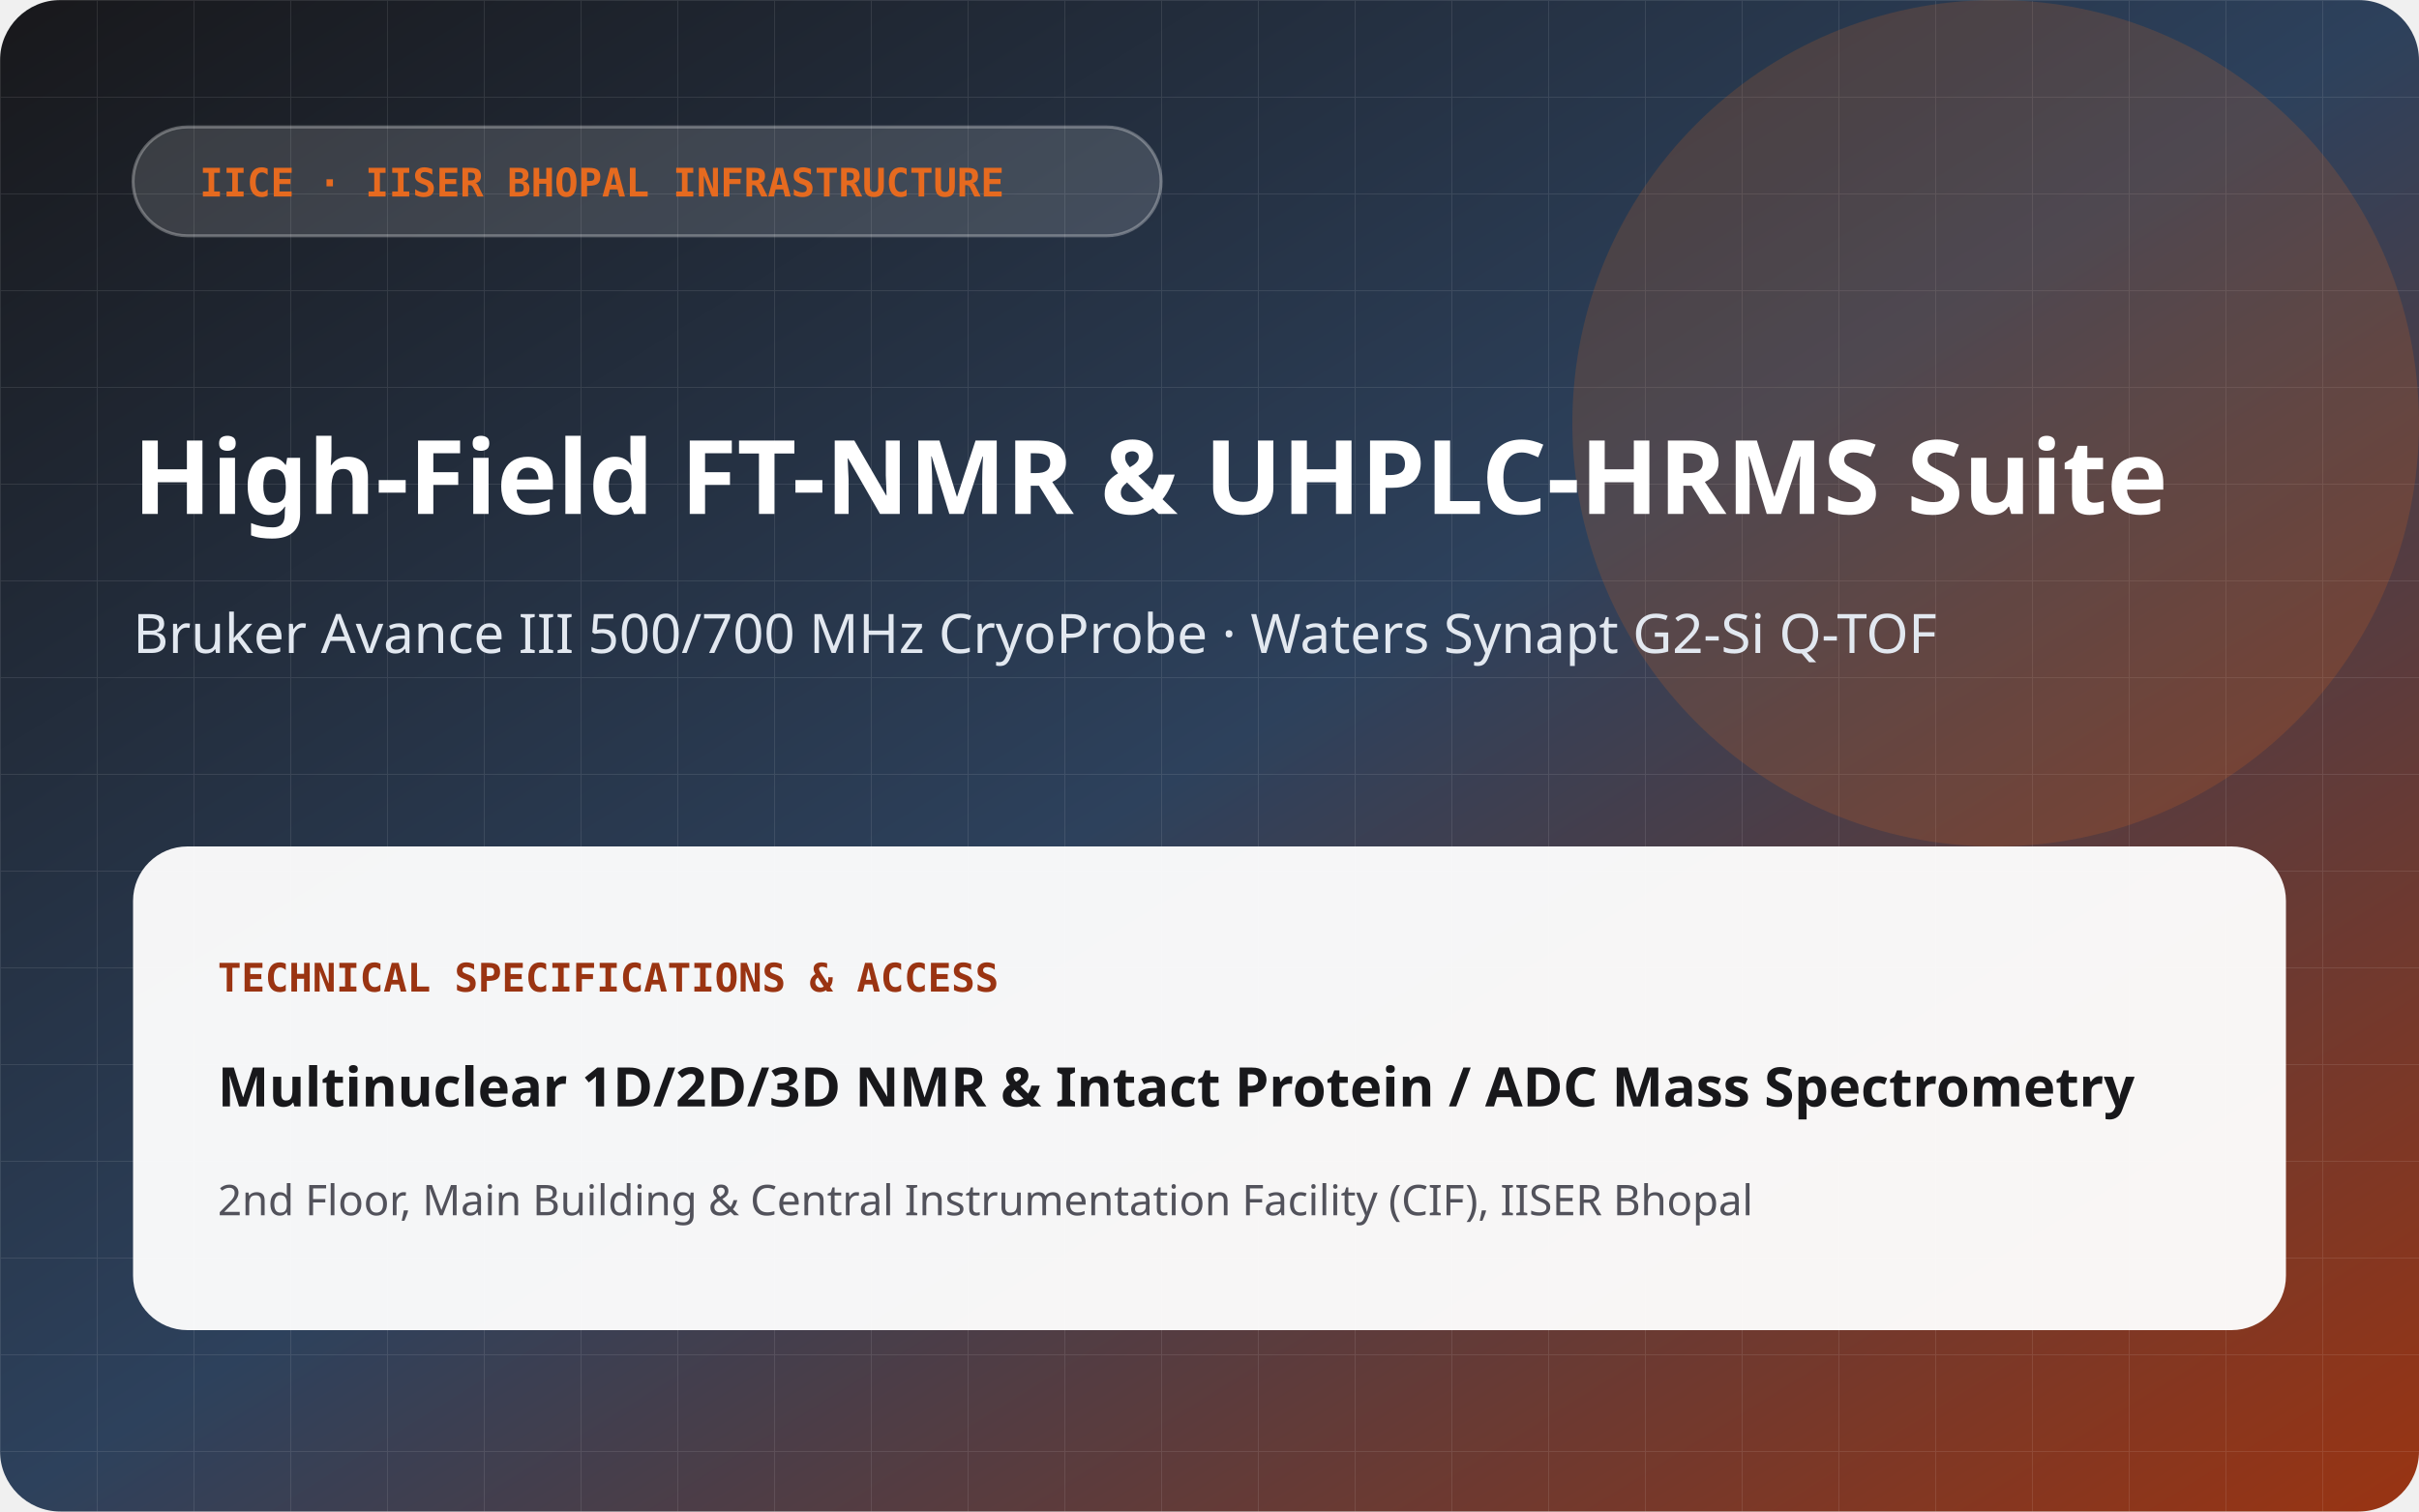
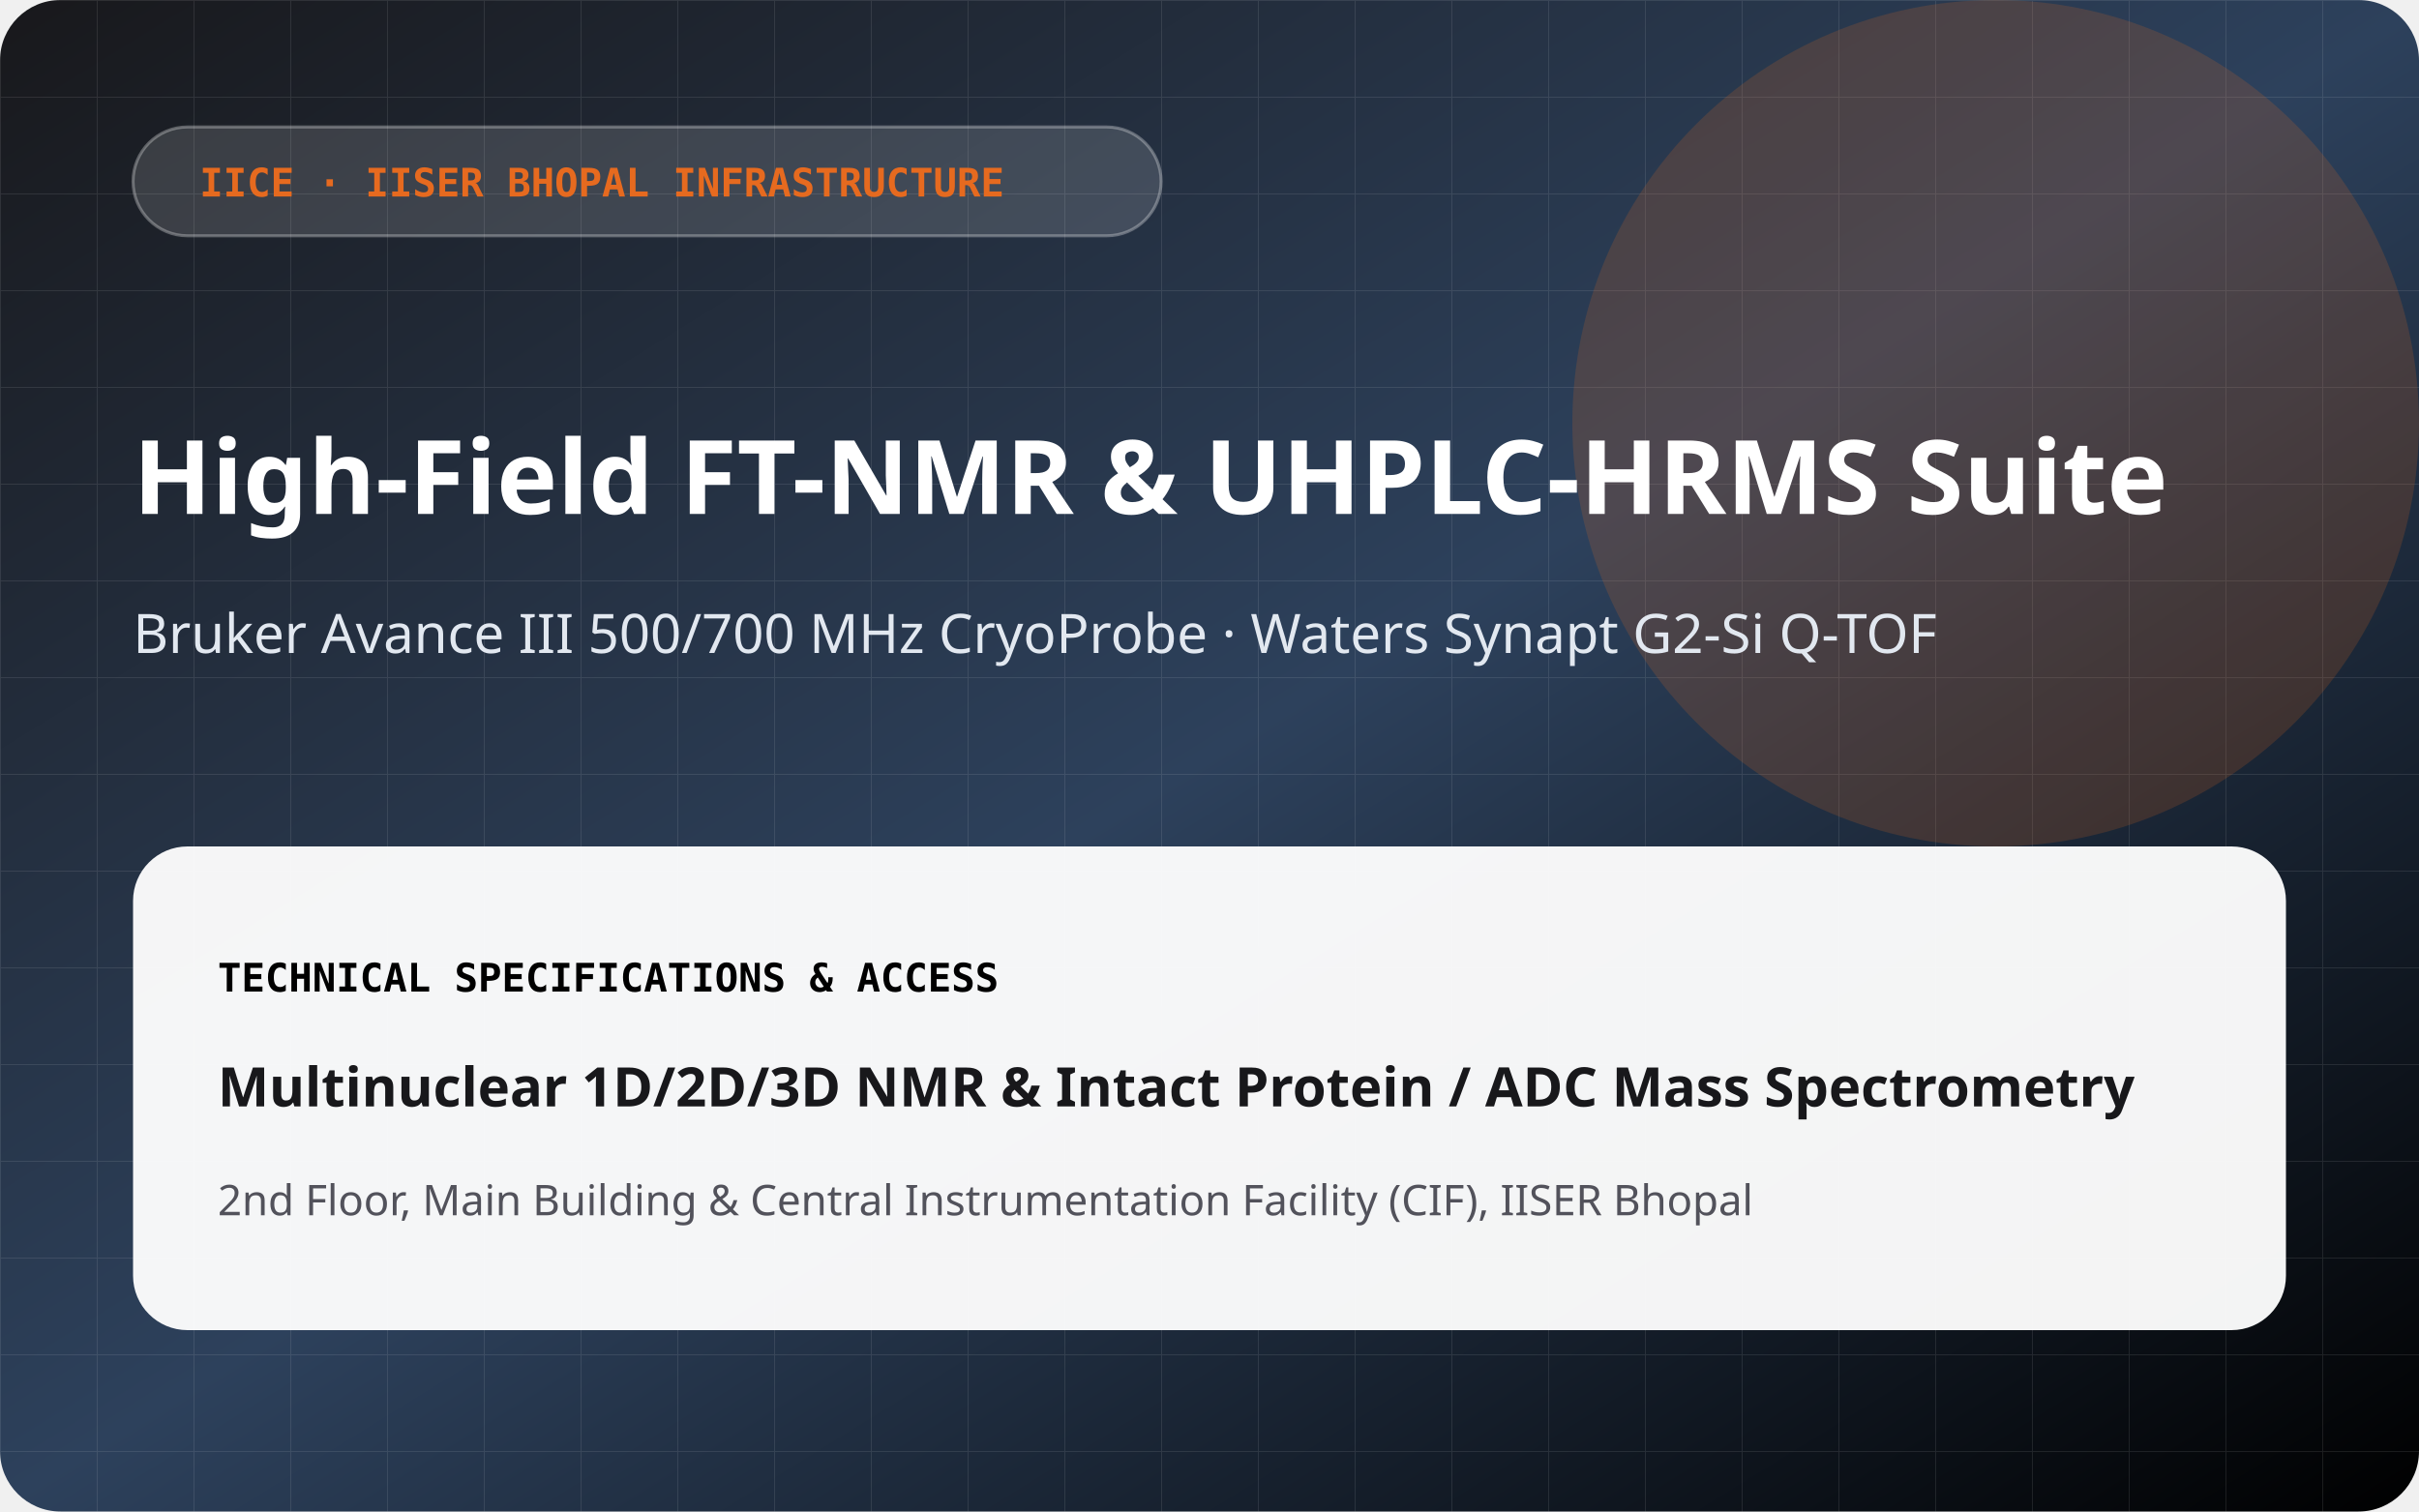
<svg xmlns="http://www.w3.org/2000/svg" viewBox="0 0 800 500" width="800" height="500">
  <defs>
    <linearGradient id="fbg" x1="0" y1="0" x2="1" y2="1">
      <stop offset="0%" stop-color="#18181b" />
      <stop offset="50%" stop-color="#2d415c" />
-       <stop offset="100%" stop-color="var(--t-accent-text, #9a3412)" />
+       <stop offset="100%" stop-color="var(--t-accent-text, #9a3412))" />
    </linearGradient>
    <pattern id="fgrid" width="32" height="32" patternUnits="userSpaceOnUse">
      <path d="M 32 0 L 0 0 0 32" fill="none" stroke="#ffffff" stroke-width="0.6" stroke-opacity="0.1" />
    </pattern>
  </defs>
  <rect width="800" height="500" rx="20" fill="url(#fbg)" />
  <rect width="800" height="500" rx="20" fill="url(#fgrid)" />
  <circle cx="660" cy="140" r="140" fill="var(--t-accent, #e66a1f)" fill-opacity="0.18" />
  <rect x="44" y="42" width="340" height="36" rx="18" fill="#ffffff" fill-opacity="0.14" stroke="#ffffff" stroke-opacity="0.3" />
  <text x="66" y="65" font-family="ui-monospace, monospace" font-size="13" font-weight="700" fill="var(--t-accent, #e66a1f)">IICE · IISER BHOPAL INFRASTRUCTURE</text>
  <text x="44" y="170" font-family="'Plus Jakarta Sans', system-ui, sans-serif" font-size="34" font-weight="800" fill="#ffffff">High-Field FT-NMR &amp; UHPLC-HRMS Suite</text>
  <text x="44" y="216" font-family="'Plus Jakarta Sans', system-ui, sans-serif" font-size="18" font-weight="500" fill="#e2e8f0">Bruker Avance III 500/700 MHz CryoProbe · Waters Synapt G2-Si Q-TOF</text>
  <rect x="44" y="280" width="712" height="160" rx="18" fill="#ffffff" fill-opacity="0.95" />
-   <text x="72" y="328" font-family="ui-monospace, monospace" font-size="13" font-weight="800" fill="var(--t-accent-text, #9a3412)">TECHNICAL SPECIFICATIONS &amp; ACCESS</text>
+   <text x="72" y="328" font-family="ui-monospace, monospace" font-size="13" font-weight="800" fill="var(--t-accent-text, #9a3412))">TECHNICAL SPECIFICATIONS &amp; ACCESS</text>
  <text x="72" y="366" font-family="'Plus Jakarta Sans', system-ui, sans-serif" font-size="18" font-weight="700" fill="#18181b">Multinuclear 1D/2D/3D NMR &amp; Intact Protein / ADC Mass Spectrometry</text>
  <text x="72" y="402" font-family="'Plus Jakarta Sans', system-ui, sans-serif" font-size="14" font-weight="500" fill="#52525b">2nd Floor, Main Building &amp; Central Instrumentation Facility (CIF), IISER Bhopal</text>
</svg>
